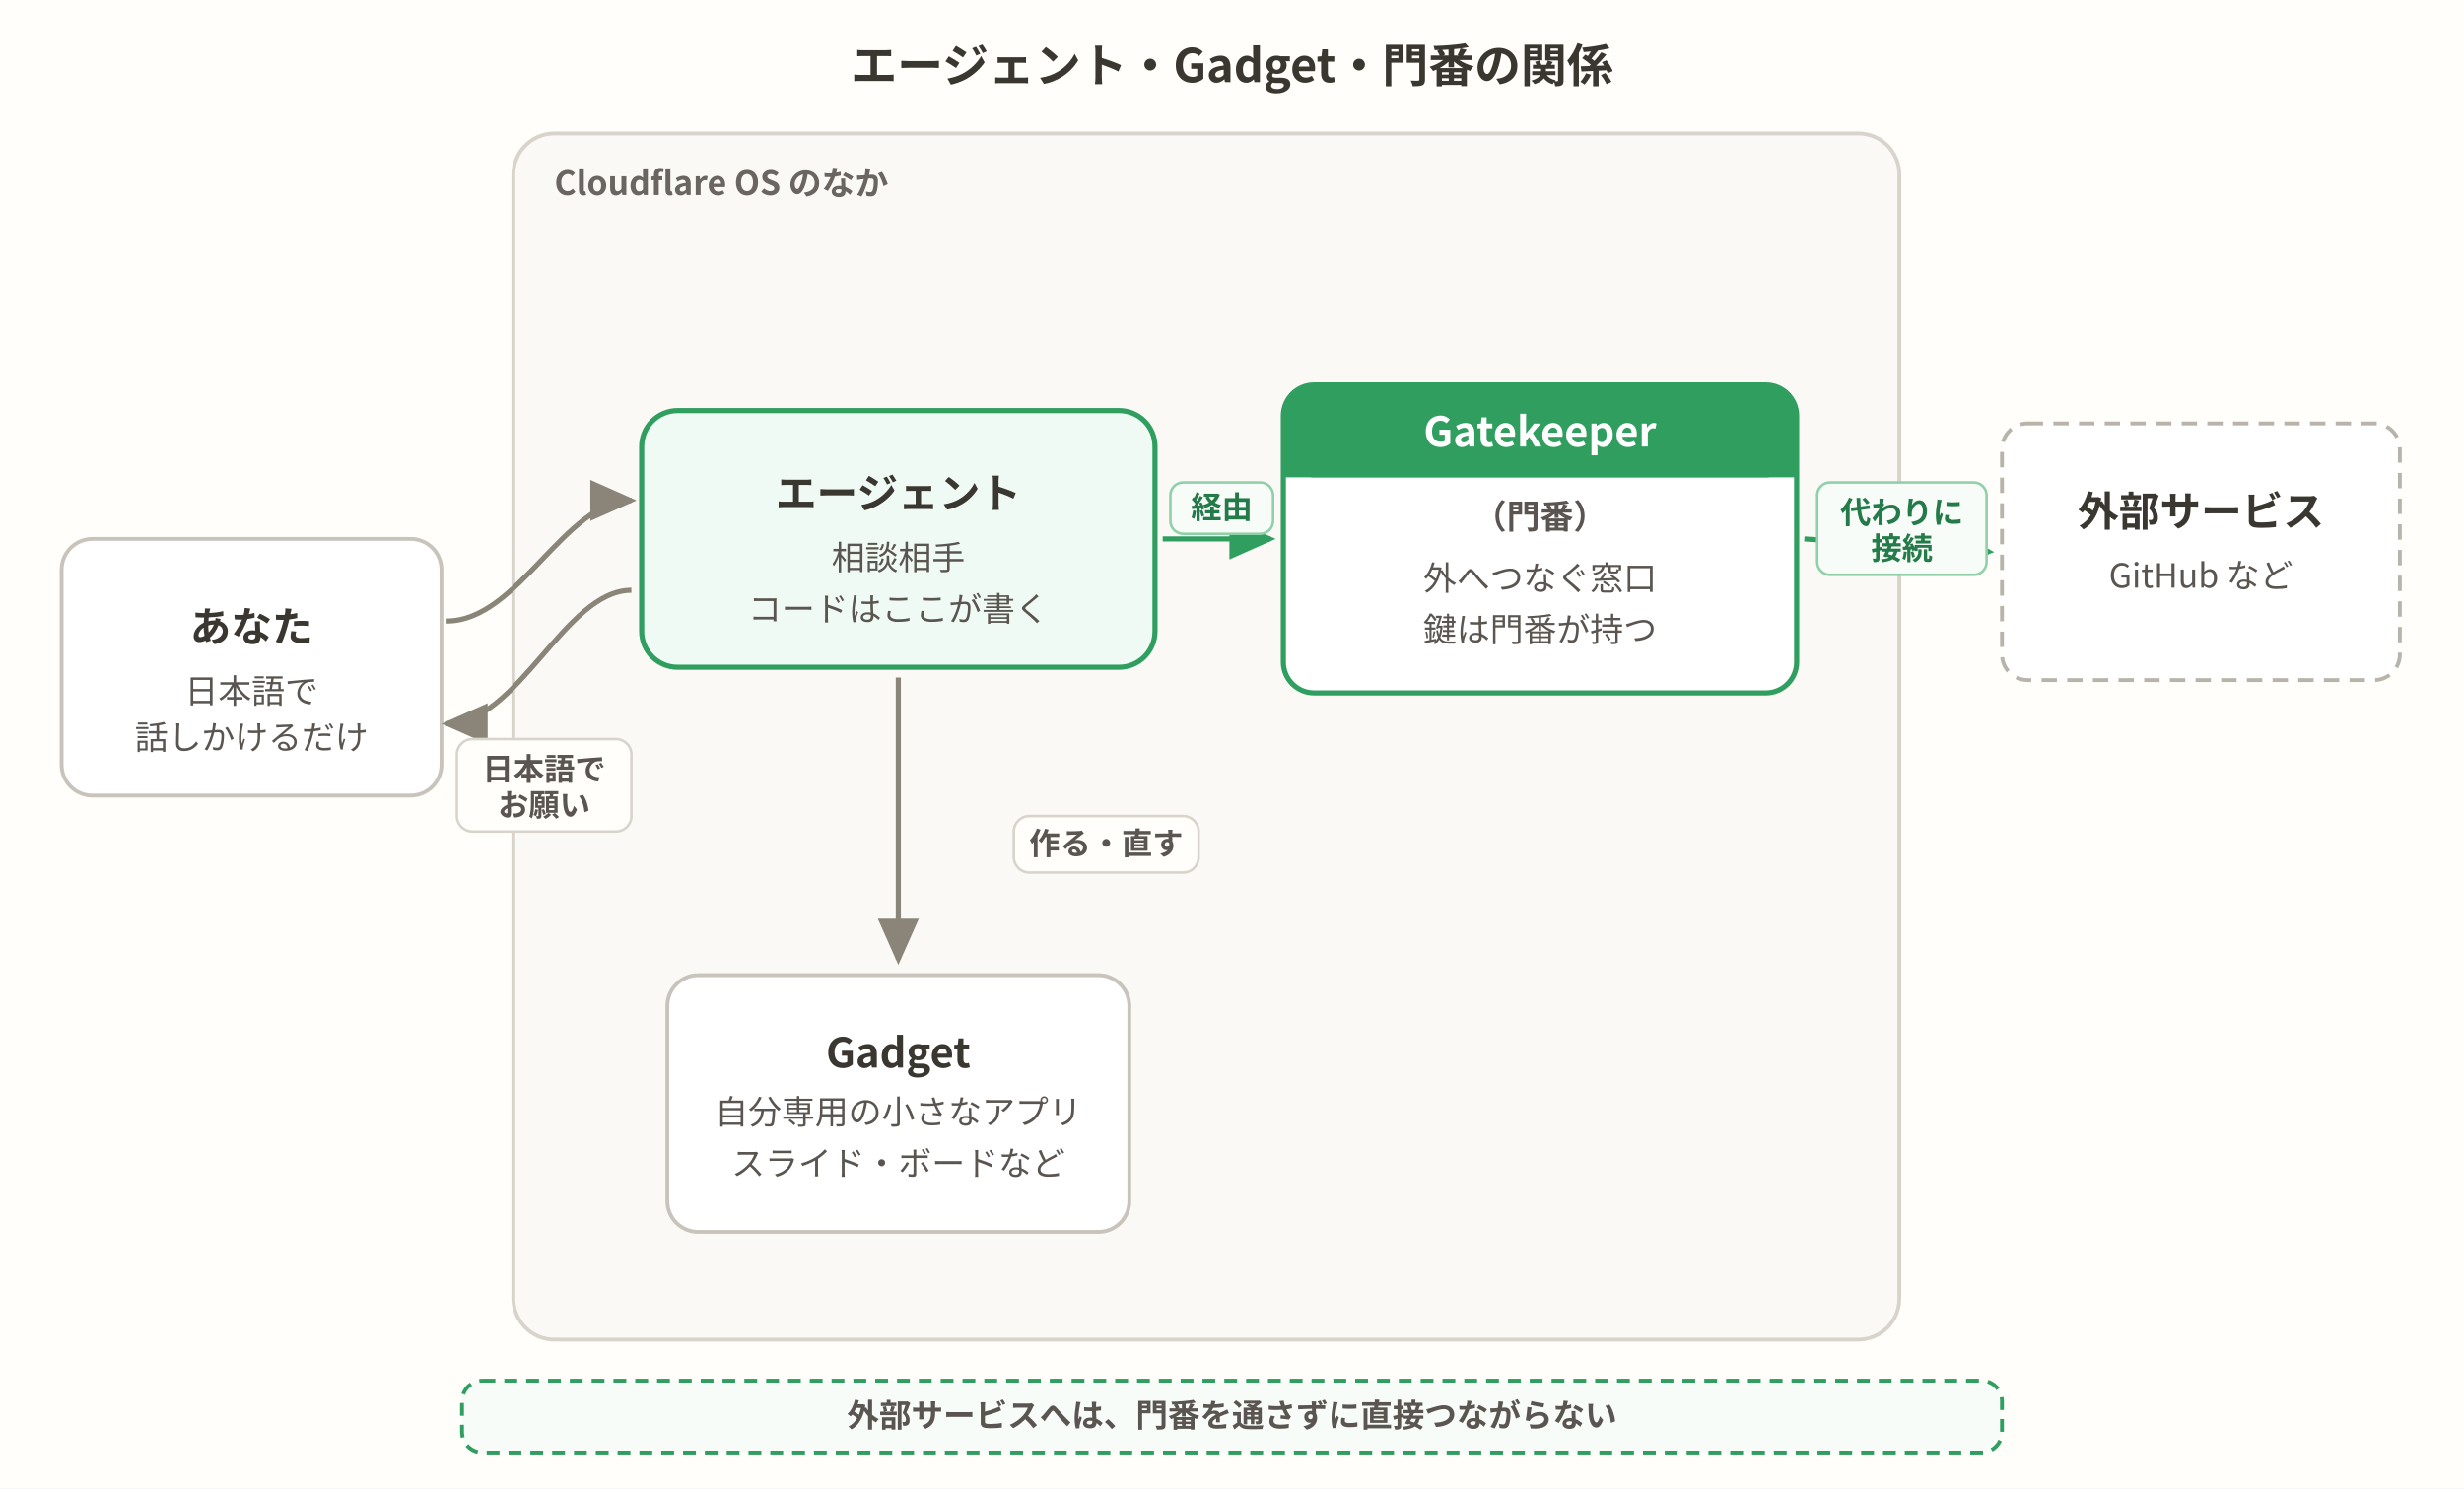
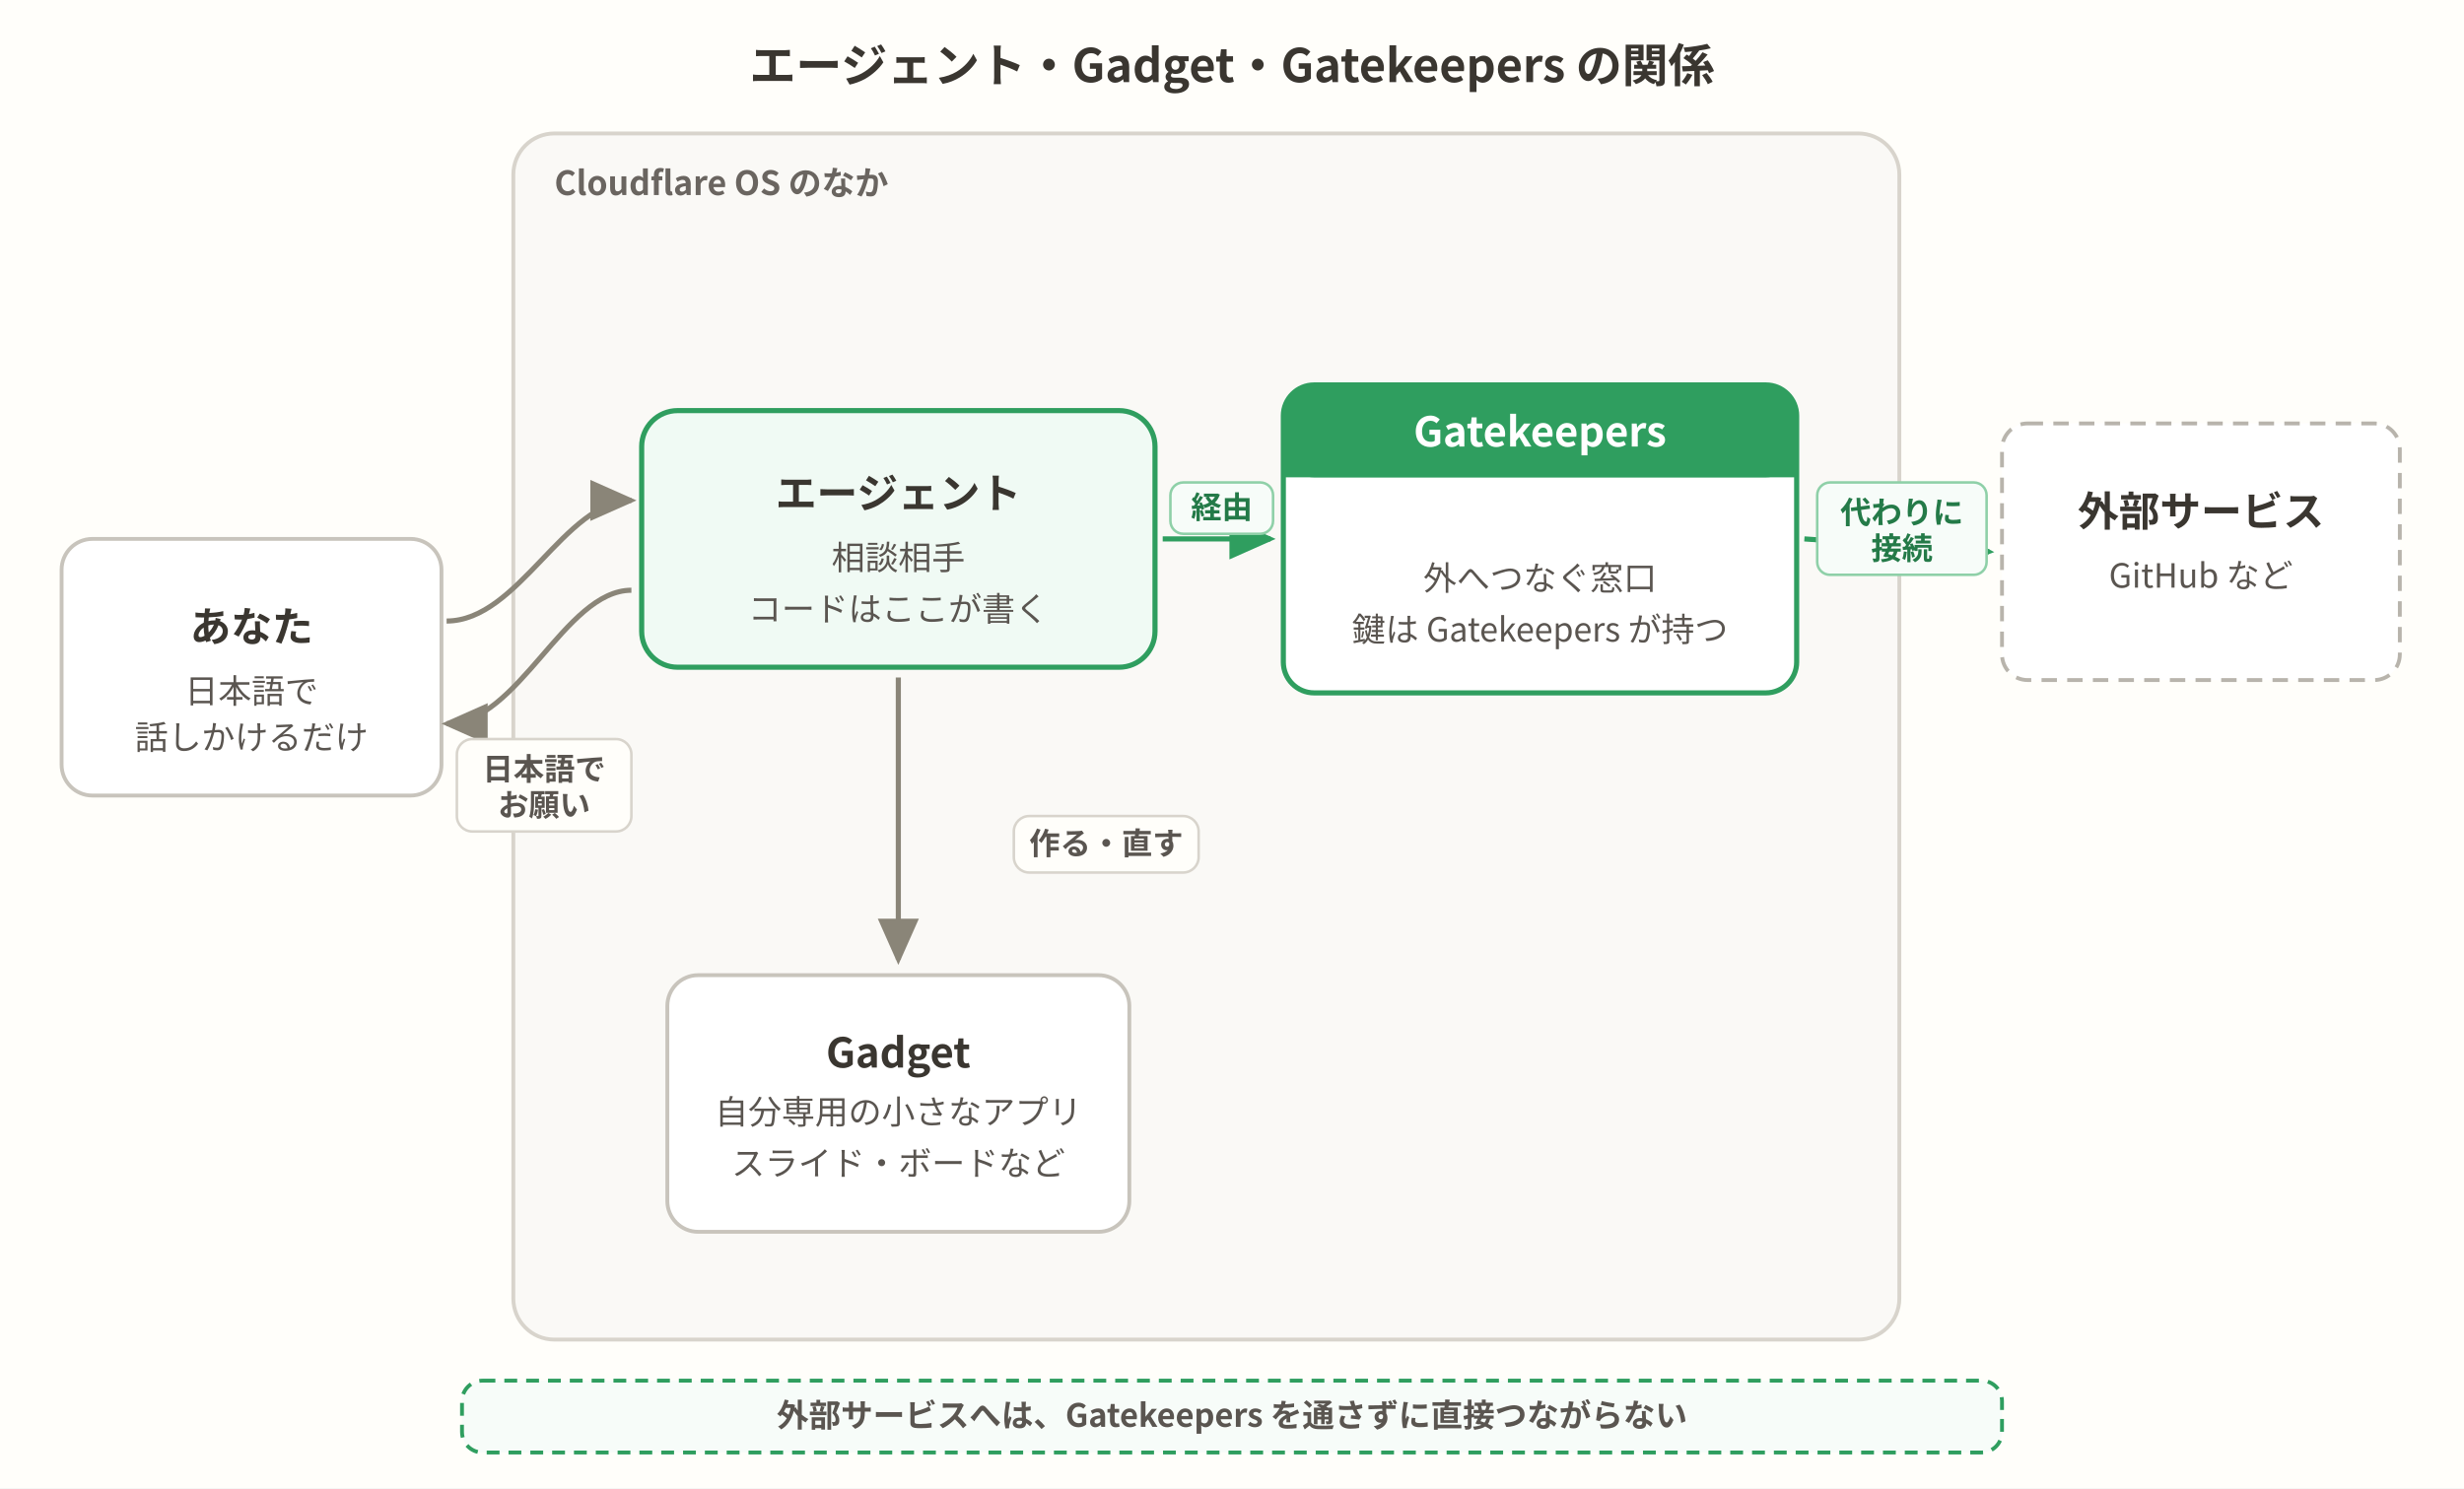
<svg xmlns="http://www.w3.org/2000/svg" viewBox="0 0 960 580" width="960" height="580">
  <defs>
    <style>
      .t { font-family: "Hiragino Sans", "Hiragino Kaku Gothic ProN", "Noto Sans CJK JP", "Noto Sans JP", sans-serif; }
      .title { font-size: 18px; font-weight: 700; fill: #3A3630; }
      .nt { font-size: 16px; font-weight: 700; fill: #3A3630; }
      .nd { font-size: 13px; font-weight: 500; fill: #5a5550; }
      .lbl { font-size: 12px; font-weight: 700; fill: #5a5550; }
      .lbl-g { font-size: 12px; font-weight: 700; fill: #247a48; }
      .zone { font-size: 13px; font-weight: 700; fill: #6a6560; }
      .foot { font-size: 12.5px; font-weight: 600; fill: #5a5550; }
      .nt-w { font-size: 16px; font-weight: 700; fill: #ffffff; }
      .nd-w { font-size: 13px; font-weight: 500; fill: #e8f6ee; }
    </style>
    <marker id="arr" markerWidth="9" markerHeight="8" refX="8" refY="4" orient="auto">
      <path d="M0,0 L9,4 L0,8 Z" fill="#8a8578" />
    </marker>
    <marker id="arr-g" markerWidth="9" markerHeight="8" refX="8" refY="4" orient="auto">
      <path d="M0,0 L9,4 L0,8 Z" fill="#2f9e5f" />
    </marker>
  </defs>
  <rect width="960" height="580" fill="#FFFEFA" />
-   <text x="480" y="32" text-anchor="middle" class="t title">エージェント・Gadget・門番の関係</text>
+   <text x="480" y="32" text-anchor="middle" class="t title">エージェント・Gadget・Gatekeepers の関係</text>
  <rect x="200" y="52" width="540" height="470" rx="16" fill="#faf9f6" stroke="#d8d4cc" stroke-width="1.5" />
  <text x="216" y="76" class="t zone">Cloudflare OS のなか</text>
  <rect x="24" y="210" width="148" height="100" rx="12" fill="#ffffff" stroke="#c8c4bc" stroke-width="1.5" />
  <text x="98" y="250" text-anchor="middle" class="t nt">あなた</text>
  <text x="98" y="274" text-anchor="middle" class="t nd">日本語で</text>
  <text x="98" y="292" text-anchor="middle" class="t nd">話しかけるだけ</text>
  <rect x="250" y="160" width="200" height="100" rx="14" fill="#f0faf4" stroke="#2f9e5f" stroke-width="2" />
  <text x="350" y="198" text-anchor="middle" class="t nt">エージェント</text>
  <text x="350" y="222" text-anchor="middle" class="t nd">相談相手</text>
  <text x="350" y="242" text-anchor="middle" class="t nd">コードはここが書く</text>
  <rect x="260" y="380" width="180" height="100" rx="12" fill="#ffffff" stroke="#c8c4bc" stroke-width="1.5" />
  <text x="350" y="416" text-anchor="middle" class="t nt">Gadget</text>
  <text x="350" y="438" text-anchor="middle" class="t nd">自分専用の小さなアプリ</text>
  <text x="350" y="458" text-anchor="middle" class="t nd">スライド・ボードなど</text>
  <rect x="500" y="150" width="200" height="120" rx="12" fill="#ffffff" stroke="#2f9e5f" stroke-width="2" />
  <rect x="500" y="150" width="200" height="36" rx="12" fill="#2f9e5f" />
  <rect x="500" y="174" width="200" height="12" fill="#2f9e5f" />
-   <text x="600" y="174" text-anchor="middle" class="t nt-w">Gatekeeper</text>
-   <text x="600" y="206" text-anchor="middle" class="t nd" fill="#247a48" style="font-weight:700">（門番）</text>
+   <text x="600" y="174" text-anchor="middle" class="t nt-w">Gatekeepers</text>
  <text x="600" y="230" text-anchor="middle" class="t nd">外へつなぐ窓口</text>
-   <text x="600" y="250" text-anchor="middle" class="t nd">鍵は門番が持つ</text>
+   <text x="600" y="250" text-anchor="middle" class="t nd">鍵は Gatekeepers が持つ</text>
  <rect x="780" y="165" width="155" height="100" rx="10" fill="#ffffff" stroke="#b8b4ac" stroke-width="1.5" stroke-dasharray="6 4" />
  <text x="857.5" y="205" text-anchor="middle" class="t nt">外部サービス</text>
  <text x="857.5" y="229" text-anchor="middle" class="t nd">GitHub など</text>
  <path d="M174 242 C202 242, 220 195, 246 195" fill="none" stroke="#8a8578" stroke-width="2" marker-end="url(#arr)" />
  <path d="M246 230 C220 230, 202 282, 174 282" fill="none" stroke="#8a8578" stroke-width="2" marker-end="url(#arr)" />
  <rect x="178" y="288" width="68" height="36" rx="6" fill="#FFFEFA" stroke="#d8d4cc" stroke-width="1" />
  <text x="212" y="304" text-anchor="middle" class="t lbl">日本語で</text>
  <text x="212" y="318" text-anchor="middle" class="t lbl">お願い</text>
  <line x1="350" y1="264" x2="350" y2="374" stroke="#8a8578" stroke-width="2" marker-end="url(#arr)" />
  <rect x="395" y="318" width="72" height="22" rx="6" fill="#FFFEFA" stroke="#d8d4cc" stroke-width="1" />
  <text x="431" y="333" text-anchor="middle" class="t lbl">作る・直す</text>
  <line x1="453" y1="210" x2="495" y2="210" stroke="#2f9e5f" stroke-width="2" marker-end="url(#arr-g)" />
  <rect x="456" y="188" width="40" height="20" rx="5" fill="#f7fcf9" stroke="#8fd0a8" stroke-width="1" />
  <text x="476" y="202" text-anchor="middle" class="t lbl-g">経由</text>
  <line x1="703" y1="210" x2="775" y2="215" stroke="#2f9e5f" stroke-width="2" marker-end="url(#arr-g)" />
  <rect x="708" y="188" width="66" height="36" rx="5" fill="#f7fcf9" stroke="#8fd0a8" stroke-width="1" />
  <text x="741" y="204" text-anchor="middle" class="t lbl-g">代わりに</text>
  <text x="741" y="218" text-anchor="middle" class="t lbl-g">接続</text>
  <rect x="180" y="538" width="600" height="28" rx="8" fill="#f7fcf9" stroke="#2f9e5f" stroke-width="1.5" stroke-dasharray="5 3.5" />
-   <text x="480" y="556" text-anchor="middle" class="t foot">外部サービスへは、門番を通さずに直接つながらない</text>
+   <text x="480" y="556" text-anchor="middle" class="t foot">外部サービスへは、Gatekeepers を通さずに直接つながらない</text>
</svg>
